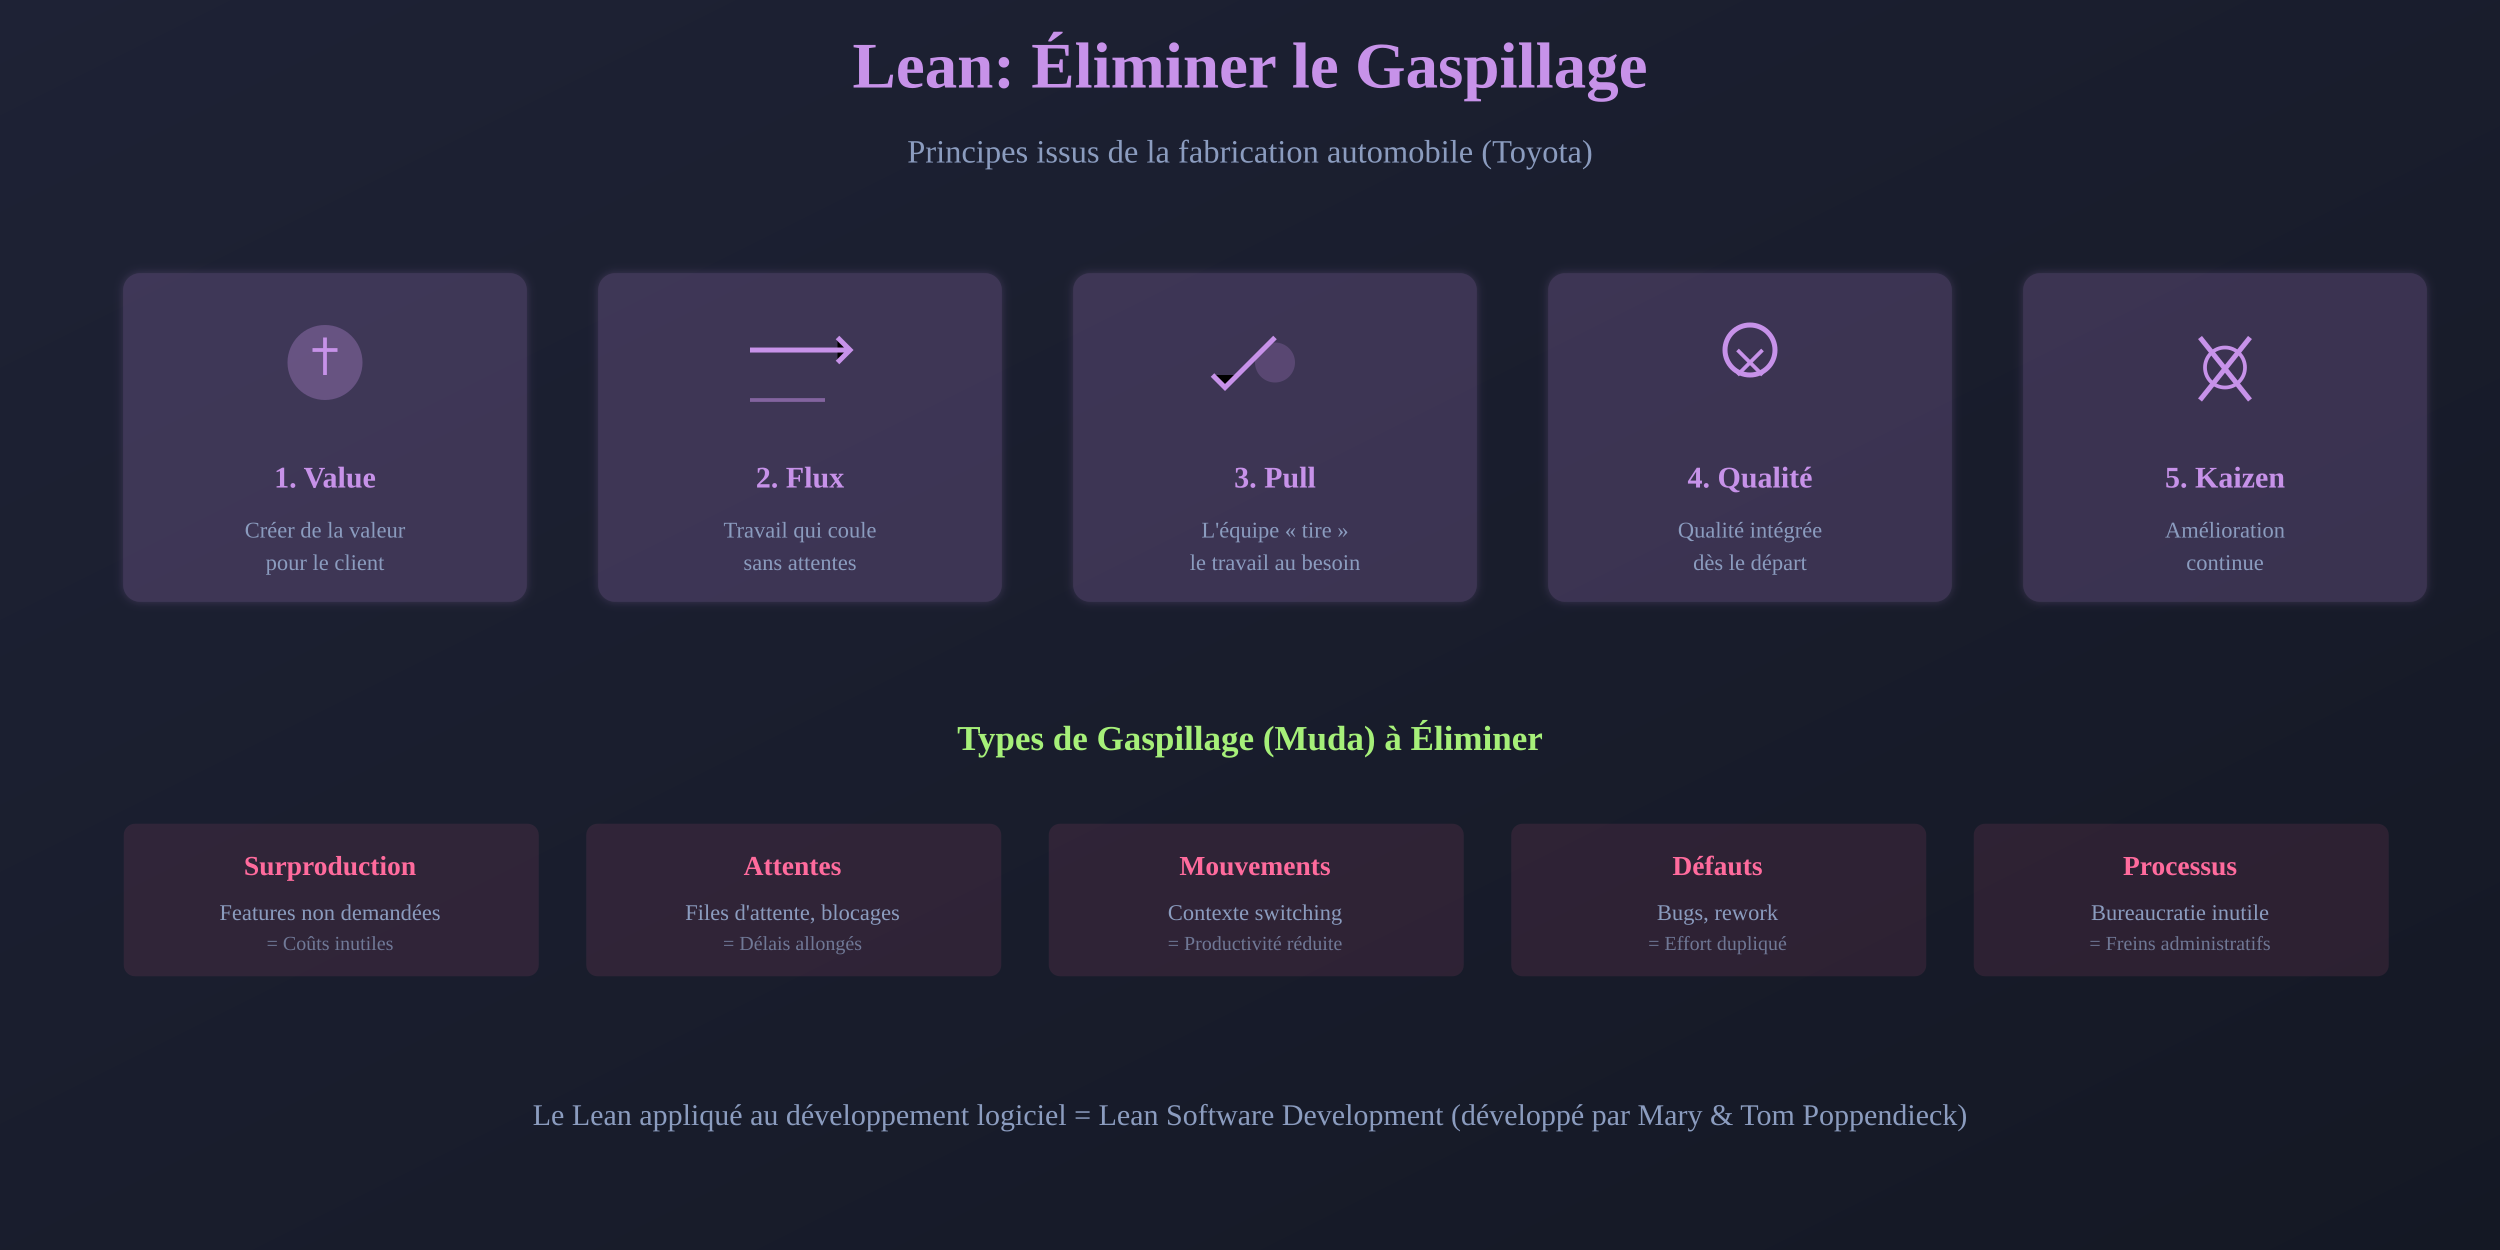
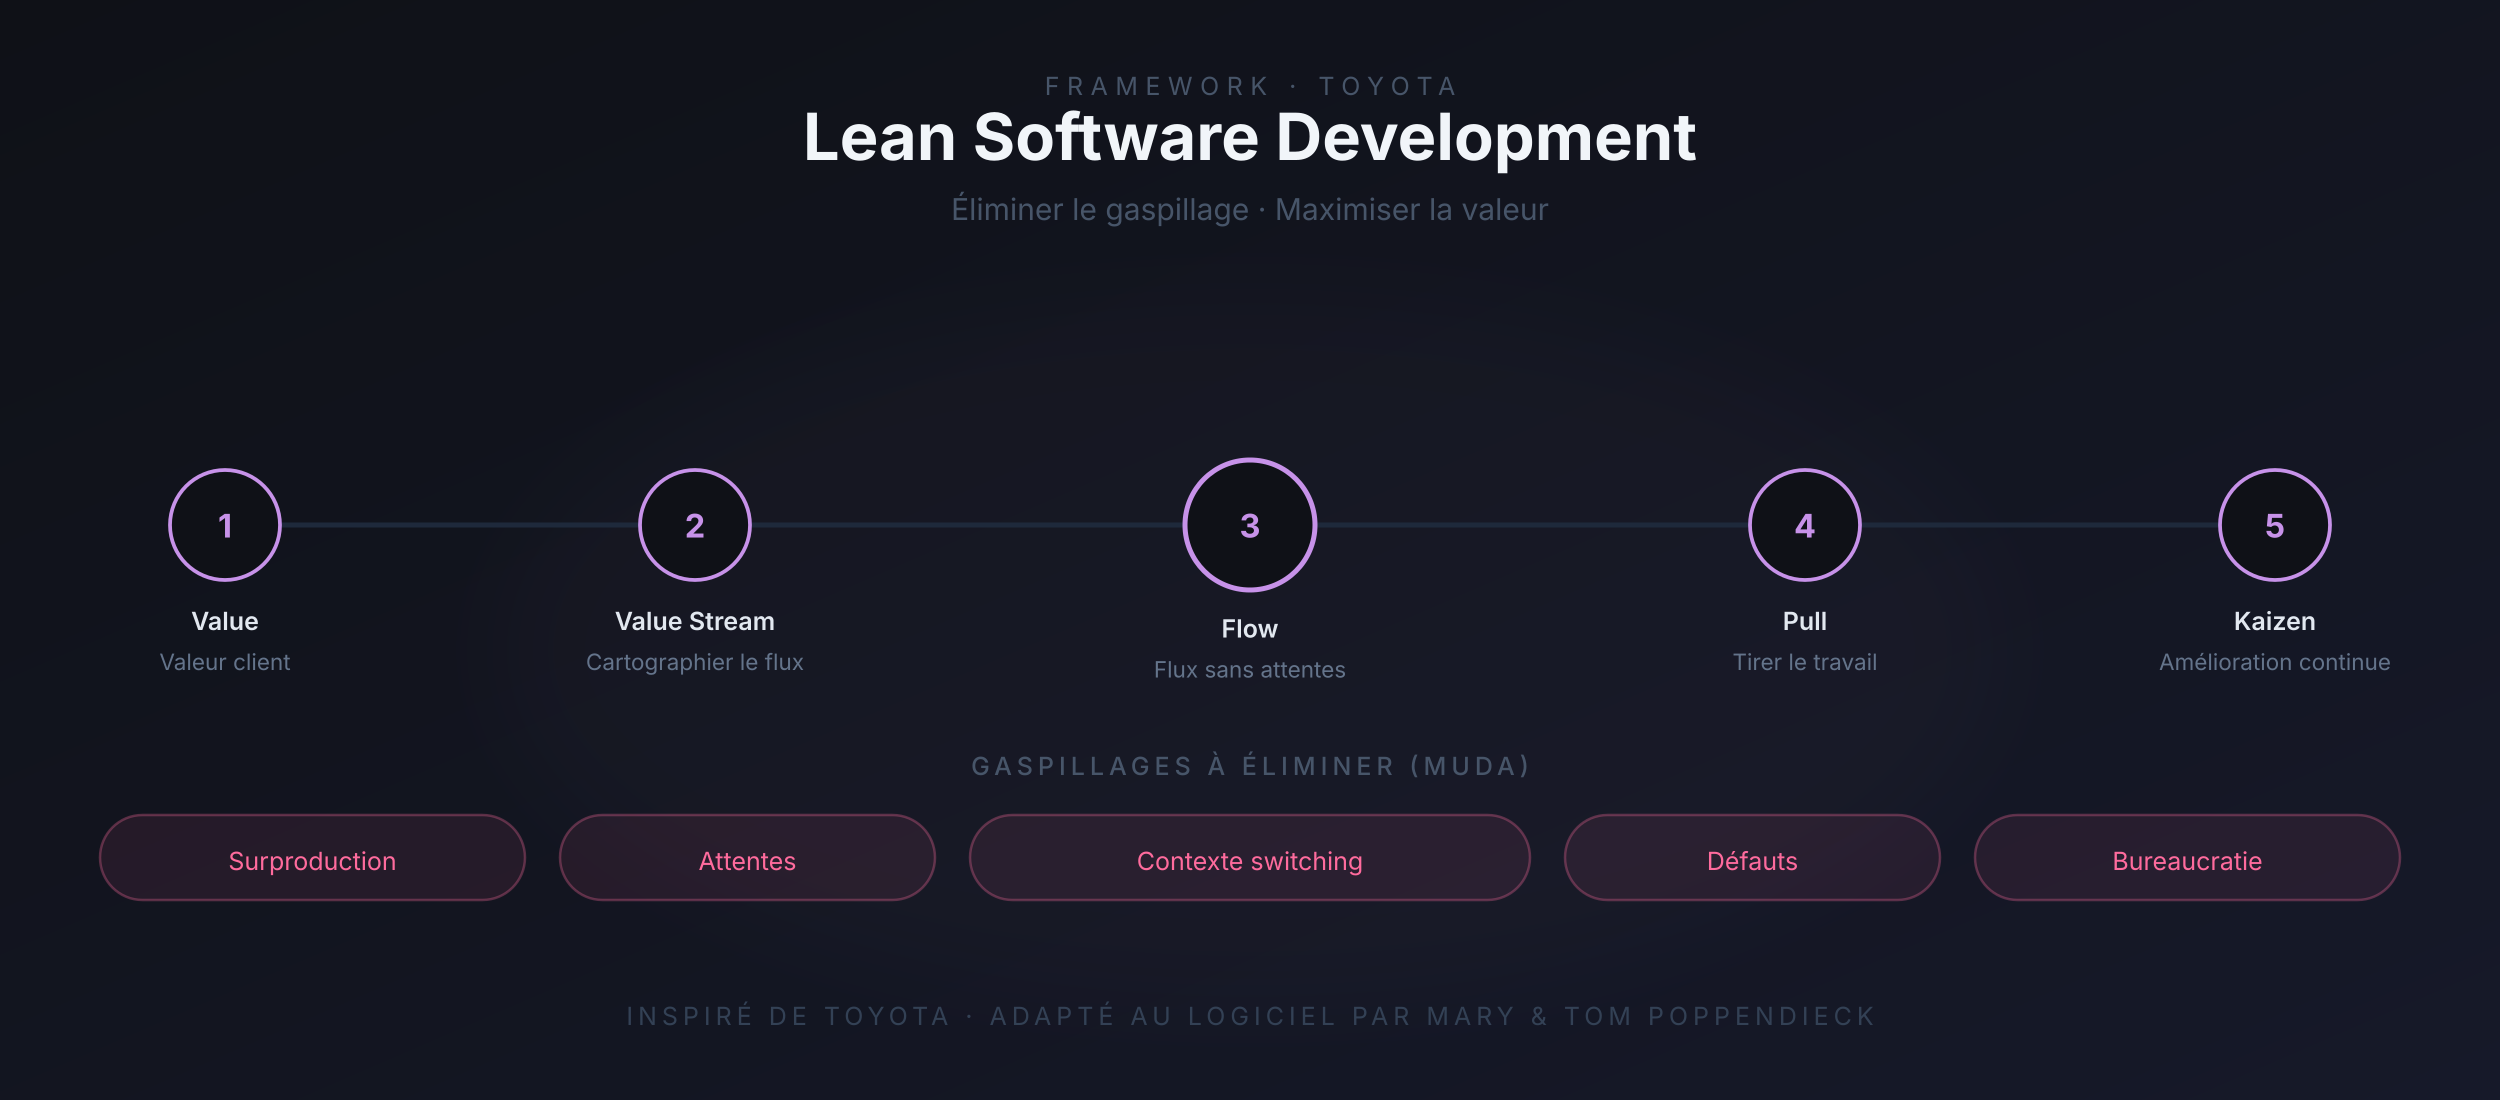
- <svg xmlns="http://www.w3.org/2000/svg" viewBox="0 0 1000 500">
+ <svg xmlns="http://www.w3.org/2000/svg" viewBox="0 0 1000 440">
  <defs>
-     <linearGradient id="bgGrad" x1="0%" y1="0%" x2="100%" y2="100%">
-       <stop offset="0%" style="stop-color:#1e2235;stop-opacity:1" />
-       <stop offset="100%" style="stop-color:#141824;stop-opacity:1" />
+     <linearGradient id="bg" x1="0%" y1="0%" x2="100%" y2="100%">
+       <stop offset="0%" stop-color="#0f1117" />
+       <stop offset="100%" stop-color="#161929" />
    </linearGradient>
-     <filter id="glow">
-       <feGaussianBlur stdDeviation="2" result="coloredBlur" />
-       <feMerge>
-         <feMergeNode in="coloredBlur" />
-         <feMergeNode in="SourceGraphic" />
-       </feMerge>
+     <linearGradient id="flowLine" x1="0%" y1="0%" x2="0%" y2="100%">
+       <stop offset="0%" stop-color="#c792e9" stop-opacity="0.6" />
+       <stop offset="100%" stop-color="#c792e9" stop-opacity="0.1" />
+     </linearGradient>
+     <filter id="blur">
+       <feGaussianBlur stdDeviation="16" />
    </filter>
  </defs>
-   <rect width="1000" height="500" fill="url(#bgGrad)" />
-   <text x="500" y="35" text-anchor="middle" font-size="26" font-weight="bold" fill="#c792e9">
-     Lean: Éliminer le Gaspillage
-   </text>
-   <text x="500" y="65" text-anchor="middle" font-size="13" fill="#8b9cbf">
-     Principes issus de la fabrication automobile (Toyota)
-   </text>
-   <rect x="50" y="110" width="160" height="130" rx="6" fill="#c792e9" opacity="0.2" stroke="#c792e9" stroke-width="1.5" filter="url(#glow)" />
-   <circle cx="130" cy="145" r="15" fill="#c792e9" opacity="0.3" />
-   <path d="M 125 140 L 135 140 M 130 135 L 130 150" stroke="#c792e9" stroke-width="1.5" />
-   <text x="130" y="195" text-anchor="middle" font-size="12" font-weight="bold" fill="#c792e9">1. Value</text>
-   <text x="130" y="215" text-anchor="middle" font-size="9" fill="#8b9cbf">Créer de la valeur</text>
-   <text x="130" y="228" text-anchor="middle" font-size="9" fill="#8b9cbf">pour le client</text>
-   <rect x="240" y="110" width="160" height="130" rx="6" fill="#c792e9" opacity="0.2" stroke="#c792e9" stroke-width="1.5" filter="url(#glow)" />
-   <path d="M 300 140 L 340 140 M 335 135 L 340 140 L 335 145" stroke="#c792e9" stroke-width="2" />
-   <path d="M 300 160 L 330 160" stroke="#c792e9" stroke-width="1.5" opacity="0.5" />
-   <text x="320" y="195" text-anchor="middle" font-size="12" font-weight="bold" fill="#c792e9">2. Flux</text>
-   <text x="320" y="215" text-anchor="middle" font-size="9" fill="#8b9cbf">Travail qui coule</text>
-   <text x="320" y="228" text-anchor="middle" font-size="9" fill="#8b9cbf">sans attentes</text>
-   <rect x="430" y="110" width="160" height="130" rx="6" fill="#c792e9" opacity="0.2" stroke="#c792e9" stroke-width="1.5" filter="url(#glow)" />
-   <path d="M 510 135 L 490 155 M 485 150 L 490 155 L 495 150" stroke="#c792e9" stroke-width="2" />
-   <circle cx="510" cy="145" r="8" fill="#c792e9" opacity="0.2" />
-   <text x="510" y="195" text-anchor="middle" font-size="12" font-weight="bold" fill="#c792e9">3. Pull</text>
-   <text x="510" y="215" text-anchor="middle" font-size="9" fill="#8b9cbf">L'équipe « tire »</text>
-   <text x="510" y="228" text-anchor="middle" font-size="9" fill="#8b9cbf">le travail au besoin</text>
-   <rect x="620" y="110" width="160" height="130" rx="6" fill="#c792e9" opacity="0.2" stroke="#c792e9" stroke-width="1.5" filter="url(#glow)" />
-   <circle cx="700" cy="140" r="10" fill="none" stroke="#c792e9" stroke-width="2" />
-   <path d="M 695 140 L 705 150" stroke="#c792e9" stroke-width="1.5" />
-   <path d="M 705 140 L 695 150" stroke="#c792e9" stroke-width="1.5" />
-   <text x="700" y="195" text-anchor="middle" font-size="12" font-weight="bold" fill="#c792e9">4. Qualité</text>
-   <text x="700" y="215" text-anchor="middle" font-size="9" fill="#8b9cbf">Qualité intégrée</text>
-   <text x="700" y="228" text-anchor="middle" font-size="9" fill="#8b9cbf">dès le départ</text>
-   <rect x="810" y="110" width="160" height="130" rx="6" fill="#c792e9" opacity="0.2" stroke="#c792e9" stroke-width="1.5" filter="url(#glow)" />
-   <path d="M 880 135 L 900 160 M 880 160 L 900 135" stroke="#c792e9" stroke-width="2" />
-   <circle cx="890" cy="147" r="8" fill="none" stroke="#c792e9" stroke-width="1.5" />
-   <text x="890" y="195" text-anchor="middle" font-size="12" font-weight="bold" fill="#c792e9">5. Kaizen</text>
-   <text x="890" y="215" text-anchor="middle" font-size="9" fill="#8b9cbf">Amélioration</text>
-   <text x="890" y="228" text-anchor="middle" font-size="9" fill="#8b9cbf">continue</text>
-   <text x="500" y="300" text-anchor="middle" font-size="14" font-weight="bold" fill="#a6f079">
-     Types de Gaspillage (Muda) à Éliminer
-   </text>
+   <rect width="1000" height="440" fill="url(#bg)" />
+   <ellipse cx="500" cy="260" rx="300" ry="140" fill="#c792e9" opacity="0.02" filter="url(#blur)" />
+   <text x="500" y="38" text-anchor="middle" font-family="Inter, sans-serif" font-size="10" fill="#475569" letter-spacing="3">FRAMEWORK · TOYOTA</text>
+   <text x="500" y="64" text-anchor="middle" font-family="Inter, sans-serif" font-size="26" font-weight="700" fill="#f1f5f9">Lean Software Development</text>
+   <text x="500" y="88" text-anchor="middle" font-family="Inter, sans-serif" font-size="12" fill="#475569">Éliminer le gaspillage · Maximiser la valeur</text>
+   <line x1="90" y1="210" x2="910" y2="210" stroke="#1e293b" stroke-width="2" />
  <g>
-     <rect x="50" y="330" width="165" height="60" rx="4" fill="#ff6b9d" opacity="0.1" stroke="#ff6b9d" stroke-width="1" />
-     <text x="132" y="350" text-anchor="middle" font-size="11" font-weight="bold" fill="#ff6b9d">Surproduction</text>
-     <text x="132" y="368" text-anchor="middle" font-size="9" fill="#8b9cbf">Features non demandées</text>
-     <text x="132" y="380" text-anchor="middle" font-size="8" fill="#8b9cbf" opacity="0.7">= Coûts inutiles</text>
+     <circle cx="90" cy="210" r="22" fill="#0f1117" stroke="#c792e9" stroke-width="1.5" />
+     <text x="90" y="215" text-anchor="middle" font-family="Inter, sans-serif" font-size="13" font-weight="700" fill="#c792e9">1</text>
+     <text x="90" y="252" text-anchor="middle" font-family="Inter, sans-serif" font-size="10" font-weight="600" fill="#e2e8f0">Value</text>
+     <text x="90" y="268" text-anchor="middle" font-family="Inter, sans-serif" font-size="9" fill="#64748b">Valeur client</text>
  </g>
  <g>
-     <rect x="235" y="330" width="165" height="60" rx="4" fill="#ff6b9d" opacity="0.1" stroke="#ff6b9d" stroke-width="1" />
-     <text x="317" y="350" text-anchor="middle" font-size="11" font-weight="bold" fill="#ff6b9d">Attentes</text>
-     <text x="317" y="368" text-anchor="middle" font-size="9" fill="#8b9cbf">Files d'attente, blocages</text>
-     <text x="317" y="380" text-anchor="middle" font-size="8" fill="#8b9cbf" opacity="0.7">= Délais allongés</text>
+     <circle cx="278" cy="210" r="22" fill="#0f1117" stroke="#c792e9" stroke-width="1.5" />
+     <text x="278" y="215" text-anchor="middle" font-family="Inter, sans-serif" font-size="13" font-weight="700" fill="#c792e9">2</text>
+     <text x="278" y="252" text-anchor="middle" font-family="Inter, sans-serif" font-size="10" font-weight="600" fill="#e2e8f0">Value Stream</text>
+     <text x="278" y="268" text-anchor="middle" font-family="Inter, sans-serif" font-size="9" fill="#64748b">Cartographier le flux</text>
  </g>
  <g>
-     <rect x="420" y="330" width="165" height="60" rx="4" fill="#ff6b9d" opacity="0.1" stroke="#ff6b9d" stroke-width="1" />
-     <text x="502" y="350" text-anchor="middle" font-size="11" font-weight="bold" fill="#ff6b9d">Mouvements</text>
-     <text x="502" y="368" text-anchor="middle" font-size="9" fill="#8b9cbf">Contexte switching</text>
-     <text x="502" y="380" text-anchor="middle" font-size="8" fill="#8b9cbf" opacity="0.7">= Productivité réduite</text>
+     <circle cx="500" cy="210" r="26" fill="#0f1117" stroke="#c792e9" stroke-width="2" />
+     <text x="500" y="215" text-anchor="middle" font-family="Inter, sans-serif" font-size="13" font-weight="700" fill="#c792e9">3</text>
+     <text x="500" y="255" text-anchor="middle" font-family="Inter, sans-serif" font-size="10" font-weight="600" fill="#e2e8f0">Flow</text>
+     <text x="500" y="271" text-anchor="middle" font-family="Inter, sans-serif" font-size="9" fill="#64748b">Flux sans attentes</text>
  </g>
  <g>
-     <rect x="605" y="330" width="165" height="60" rx="4" fill="#ff6b9d" opacity="0.1" stroke="#ff6b9d" stroke-width="1" />
-     <text x="687" y="350" text-anchor="middle" font-size="11" font-weight="bold" fill="#ff6b9d">Défauts</text>
-     <text x="687" y="368" text-anchor="middle" font-size="9" fill="#8b9cbf">Bugs, rework</text>
-     <text x="687" y="380" text-anchor="middle" font-size="8" fill="#8b9cbf" opacity="0.7">= Effort dupliqué</text>
+     <circle cx="722" cy="210" r="22" fill="#0f1117" stroke="#c792e9" stroke-width="1.5" />
+     <text x="722" y="215" text-anchor="middle" font-family="Inter, sans-serif" font-size="13" font-weight="700" fill="#c792e9">4</text>
+     <text x="722" y="252" text-anchor="middle" font-family="Inter, sans-serif" font-size="10" font-weight="600" fill="#e2e8f0">Pull</text>
+     <text x="722" y="268" text-anchor="middle" font-family="Inter, sans-serif" font-size="9" fill="#64748b">Tirer le travail</text>
  </g>
  <g>
-     <rect x="790" y="330" width="165" height="60" rx="4" fill="#ff6b9d" opacity="0.1" stroke="#ff6b9d" stroke-width="1" />
-     <text x="872" y="350" text-anchor="middle" font-size="11" font-weight="bold" fill="#ff6b9d">Processus</text>
-     <text x="872" y="368" text-anchor="middle" font-size="9" fill="#8b9cbf">Bureaucratie inutile</text>
-     <text x="872" y="380" text-anchor="middle" font-size="8" fill="#8b9cbf" opacity="0.7">= Freins administratifs</text>
+     <circle cx="910" cy="210" r="22" fill="#0f1117" stroke="#c792e9" stroke-width="1.5" />
+     <text x="910" y="215" text-anchor="middle" font-family="Inter, sans-serif" font-size="13" font-weight="700" fill="#c792e9">5</text>
+     <text x="910" y="252" text-anchor="middle" font-family="Inter, sans-serif" font-size="10" font-weight="600" fill="#e2e8f0">Kaizen</text>
+     <text x="910" y="268" text-anchor="middle" font-family="Inter, sans-serif" font-size="9" fill="#64748b">Amélioration continue</text>
  </g>
-   <text x="500" y="450" text-anchor="middle" font-size="12" fill="#8b9cbf">
-     Le Lean appliqué au développement logiciel = Lean Software Development (développé par Mary &amp; Tom Poppendieck)
-   </text>
+   <text x="500" y="310" text-anchor="middle" font-family="Inter, sans-serif" font-size="10" fill="#475569" letter-spacing="2" font-weight="500">GASPILLAGES À ÉLIMINER (MUDA)</text>
+   <rect x="40" y="326" width="170" height="34" rx="17" fill="#ff6b9d" fill-opacity="0.08" stroke="#ff6b9d" stroke-width="1" stroke-opacity="0.3" />
+   <text x="125" y="348" text-anchor="middle" font-family="Inter, sans-serif" font-size="10" fill="#ff6b9d">Surproduction</text>
+   <rect x="224" y="326" width="150" height="34" rx="17" fill="#ff6b9d" fill-opacity="0.08" stroke="#ff6b9d" stroke-width="1" stroke-opacity="0.3" />
+   <text x="299" y="348" text-anchor="middle" font-family="Inter, sans-serif" font-size="10" fill="#ff6b9d">Attentes</text>
+   <rect x="388" y="326" width="224" height="34" rx="17" fill="#ff6b9d" fill-opacity="0.08" stroke="#ff6b9d" stroke-width="1" stroke-opacity="0.3" />
+   <text x="500" y="348" text-anchor="middle" font-family="Inter, sans-serif" font-size="10" fill="#ff6b9d">Contexte switching</text>
+   <rect x="626" y="326" width="150" height="34" rx="17" fill="#ff6b9d" fill-opacity="0.08" stroke="#ff6b9d" stroke-width="1" stroke-opacity="0.3" />
+   <text x="701" y="348" text-anchor="middle" font-family="Inter, sans-serif" font-size="10" fill="#ff6b9d">Défauts</text>
+   <rect x="790" y="326" width="170" height="34" rx="17" fill="#ff6b9d" fill-opacity="0.08" stroke="#ff6b9d" stroke-width="1" stroke-opacity="0.3" />
+   <text x="875" y="348" text-anchor="middle" font-family="Inter, sans-serif" font-size="10" fill="#ff6b9d">Bureaucratie</text>
+   <text x="500" y="410" text-anchor="middle" font-family="Inter, sans-serif" font-size="10" fill="#334155" letter-spacing="2">INSPIRÉ DE TOYOTA · ADAPTÉ AU LOGICIEL PAR MARY &amp; TOM POPPENDIECK</text>
</svg>
